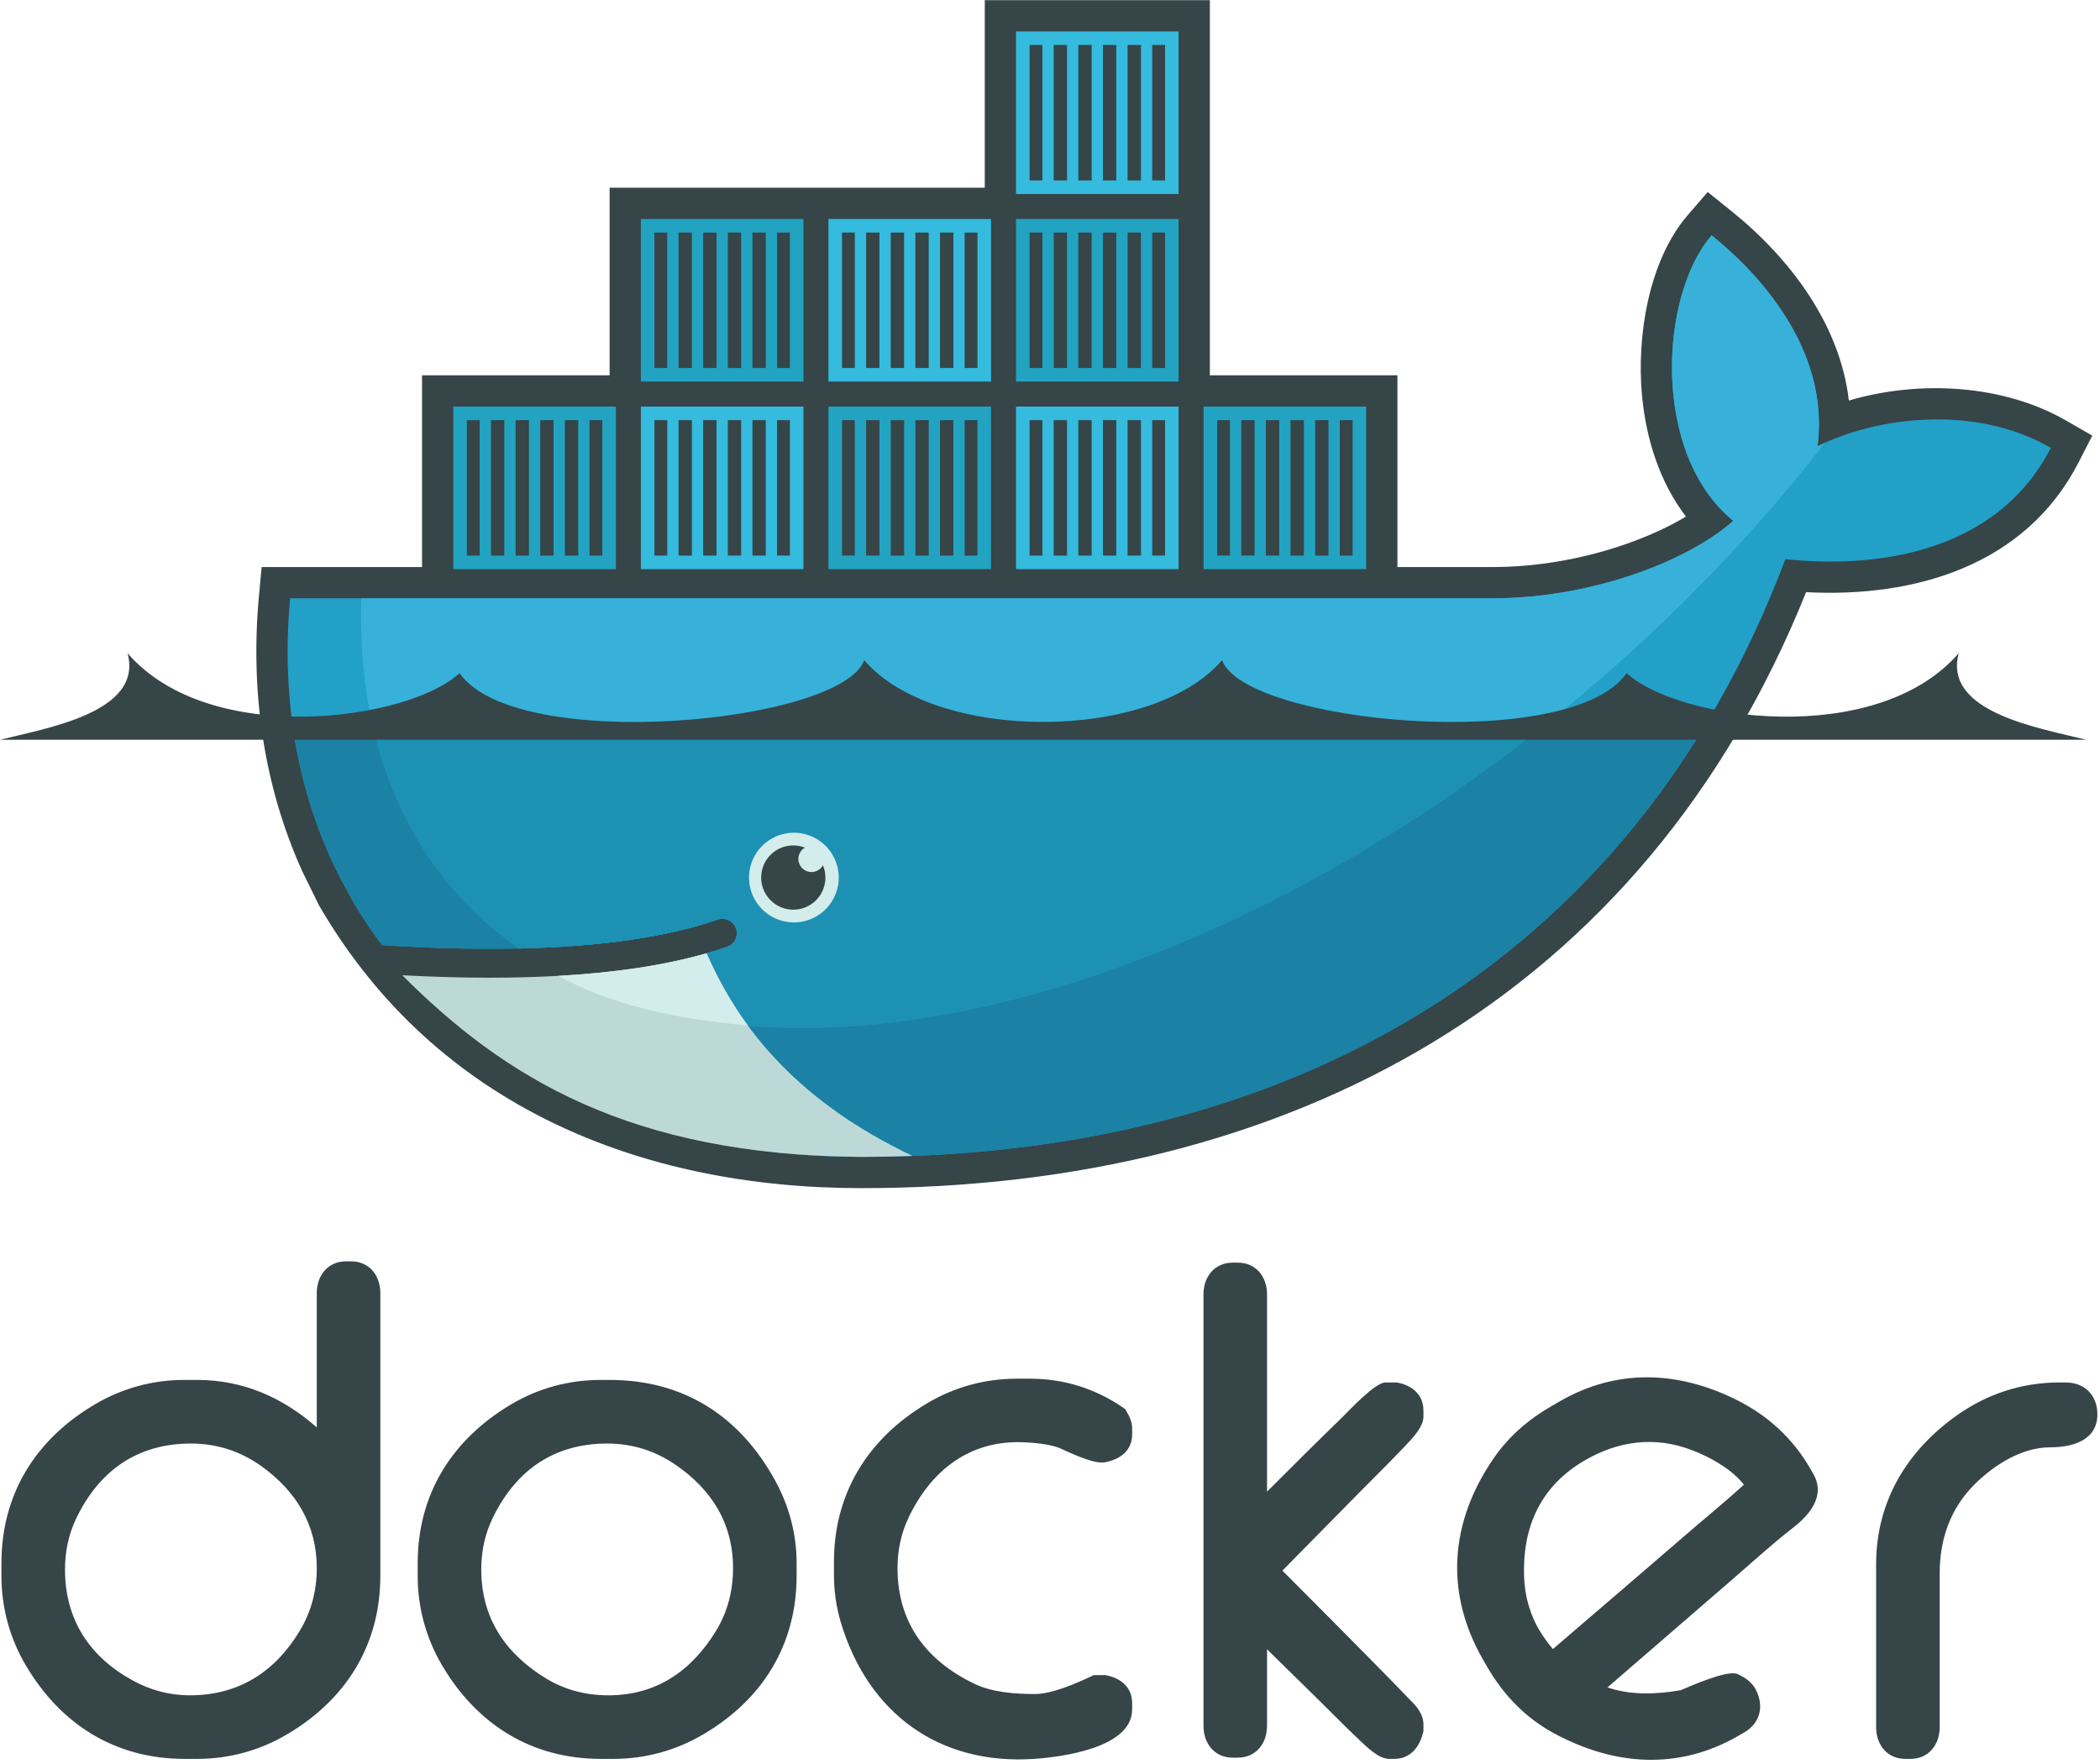
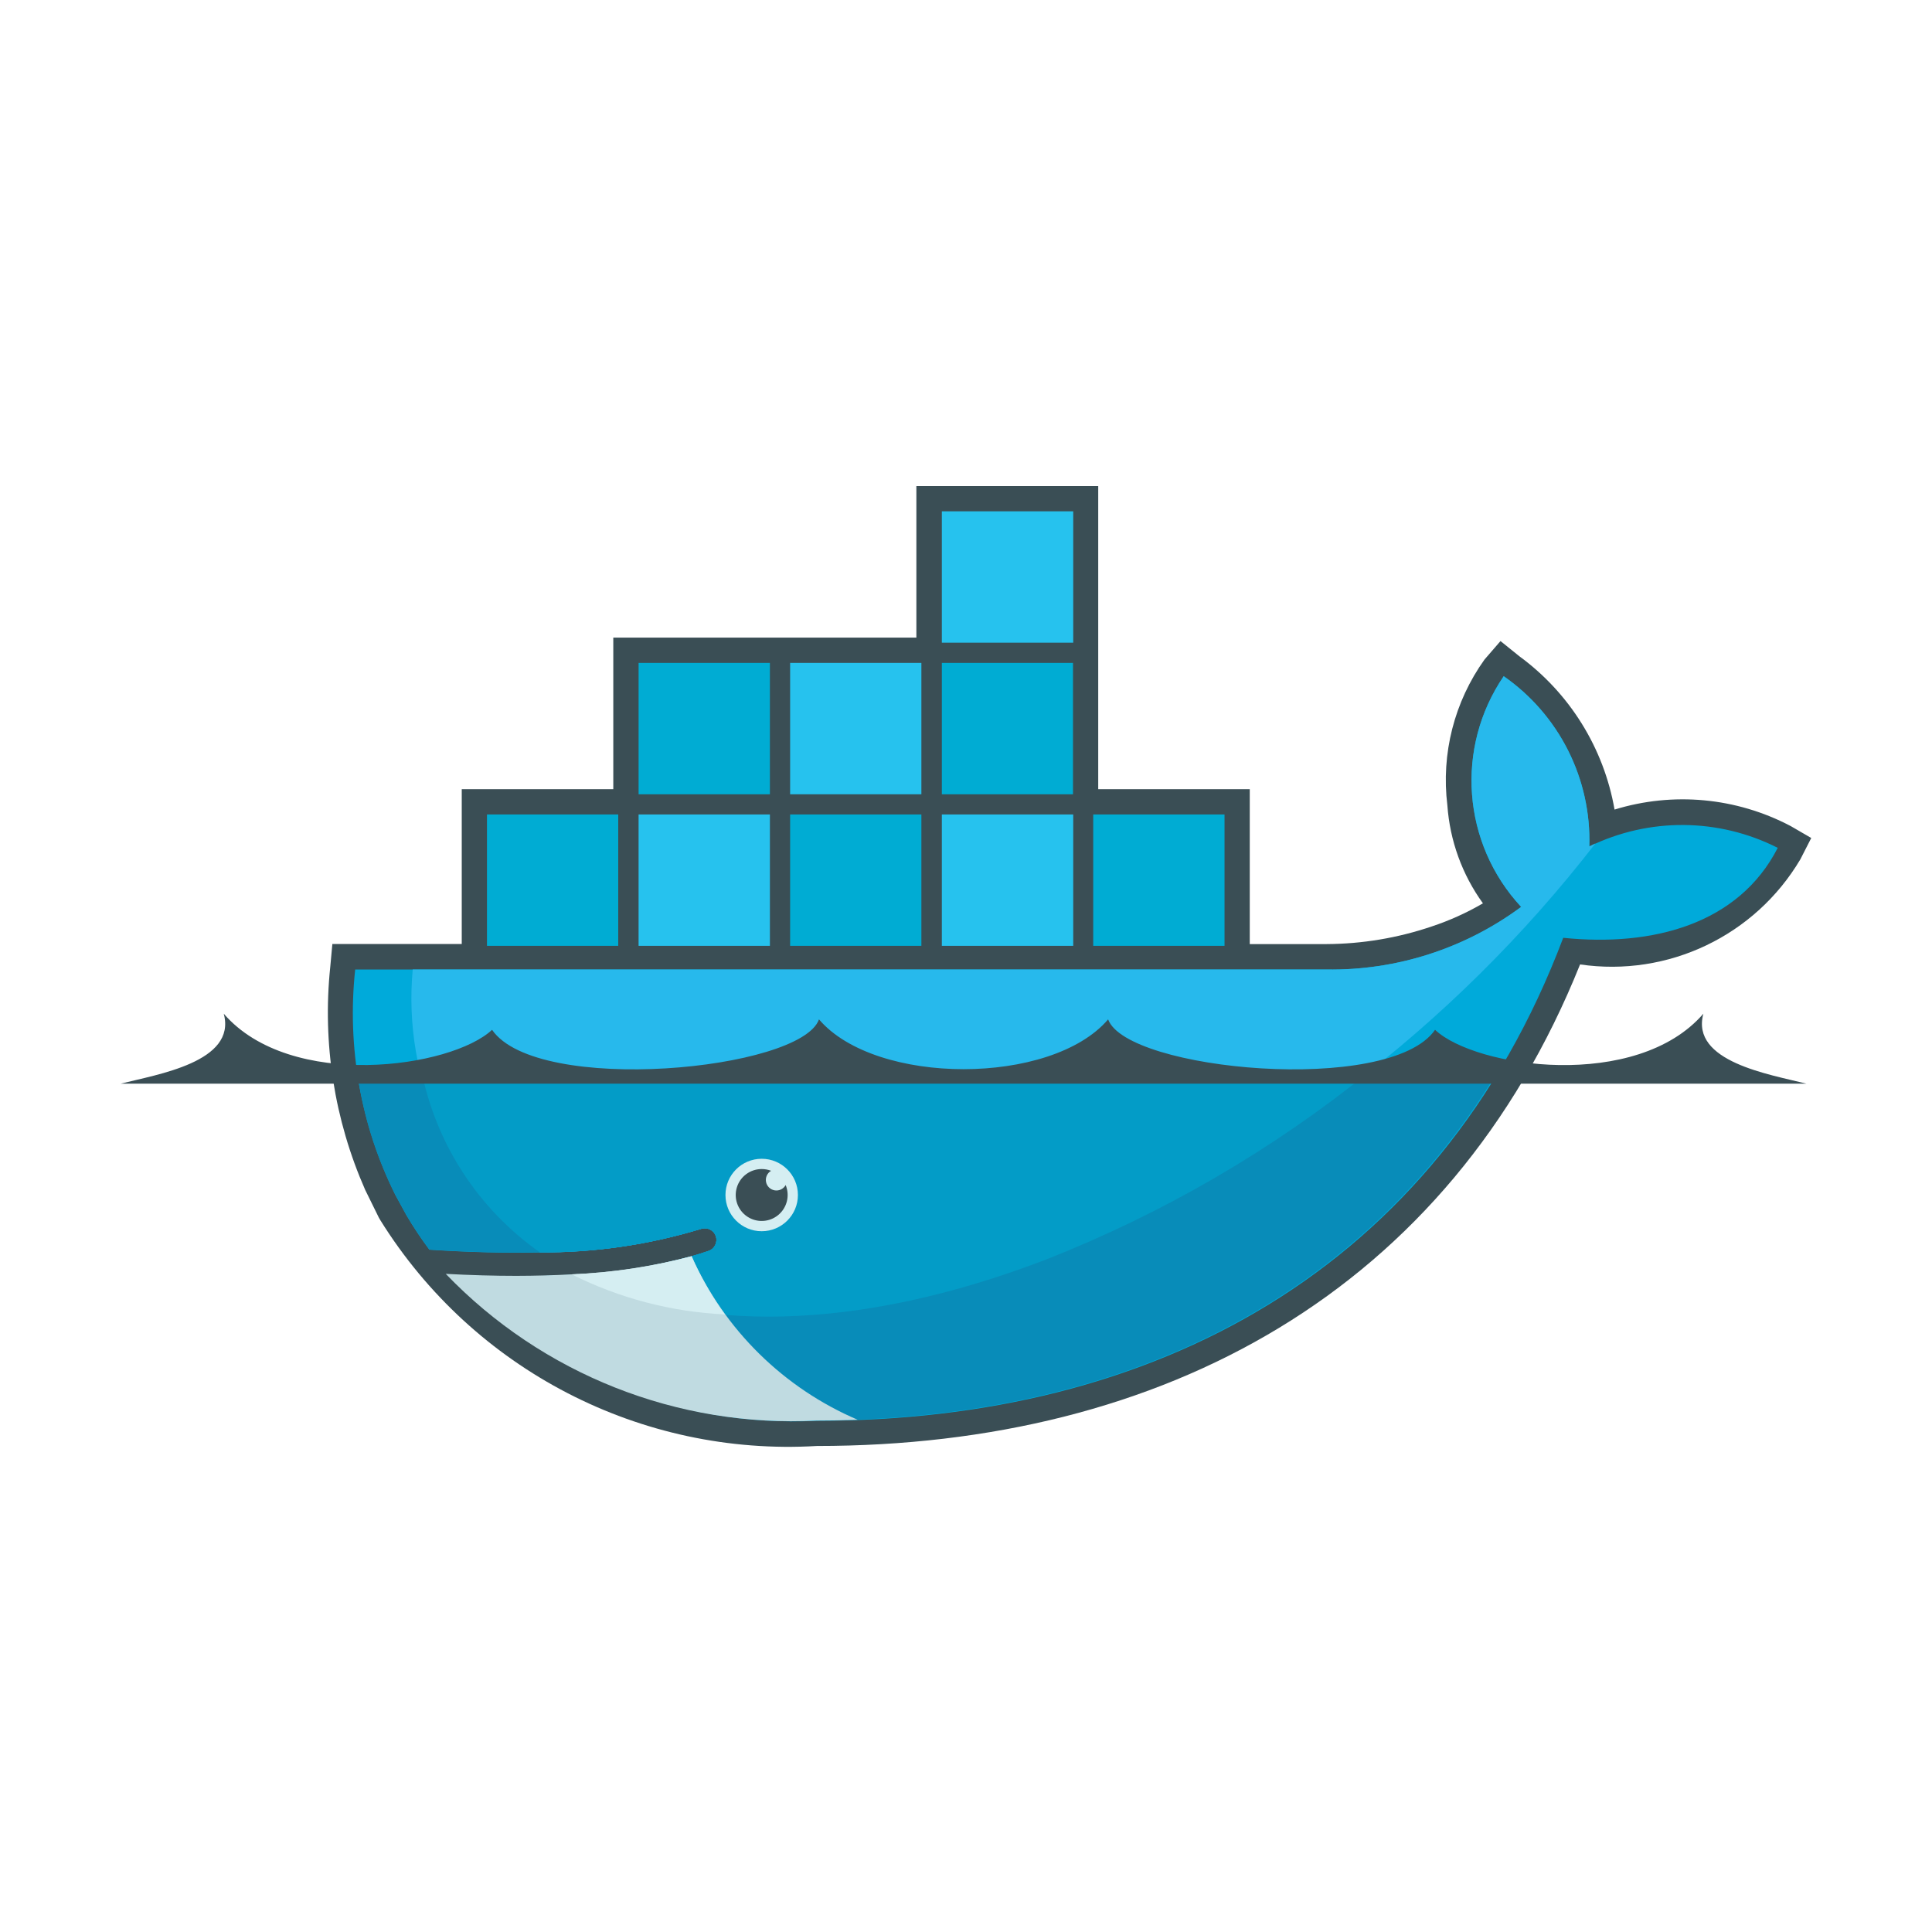
- <svg xmlns="http://www.w3.org/2000/svg" width="2500" height="2100" viewBox="0 0 256 215">
-   <g fill="none" fill-rule="evenodd">
-     <path d="M38.617 173.984v-16.362c0-2.15 1.344-3.877 3.57-3.877h.616c2.225 0 3.563 1.729 3.563 3.877v34.447c0 8.4-4.15 15.084-11.382 19.342a21.374 21.374 0 0 1-10.945 2.985h-1.537c-8.402 0-15.077-4.153-19.342-11.38a21.314 21.314 0 0 1-2.984-10.947v-1.535c0-8.403 4.152-15.083 11.378-19.349a21.298 21.298 0 0 1 10.948-2.985h1.537c5.686 0 10.51 2.204 14.578 5.784zM7.924 191.3c0 6.068 2.941 10.63 8.258 13.54 2.15 1.176 4.484 1.808 6.937 1.808 5.956 0 10.374-2.81 13.421-7.857 1.417-2.348 2.077-4.917 2.077-7.648 0-5.26-2.49-9.365-6.729-12.414-2.57-1.848-5.463-2.775-8.618-2.775-6.492 0-11.164 3.28-13.968 9.106-.946 1.97-1.378 4.061-1.378 6.24zm65.324-23.1h1.074c8.978 0 15.806 4.355 20.133 12.192 1.73 3.135 2.656 6.557 2.656 10.142v1.535c0 8.4-4.142 15.093-11.385 19.343-3.353 1.967-7.057 2.984-10.943 2.984h-1.535c-8.402 0-15.079-4.153-19.342-11.38a21.316 21.316 0 0 1-2.987-10.947v-1.535c0-8.404 4.169-15.062 11.377-19.347 3.351-1.991 7.058-2.987 10.952-2.987zm-14.58 23.1c0 5.89 2.89 10.223 7.865 13.27 2.336 1.43 4.909 2.078 7.638 2.078 5.82 0 10.122-2.951 13.116-7.863 1.428-2.342 2.074-4.915 2.074-7.642 0-5.477-2.638-9.661-7.148-12.693-2.471-1.663-5.222-2.496-8.198-2.496-6.492 0-11.164 3.28-13.967 9.106-.948 1.97-1.38 4.061-1.38 6.24zm70.656-14.727c-1.17-.548-3.36-.73-4.624-.778-6.474-.244-11.158 3.402-13.906 9.113-.949 1.97-1.382 4.055-1.382 6.235 0 6.637 3.485 11.284 9.409 14.117 2.164 1.034 4.958 1.23 7.323 1.23 2.08 0 5.02-1.274 6.866-2.151l.32-.152h1.433l.158.032c1.762.367 3.092 1.484 3.092 3.38v.767c0 4.718-8.622 5.798-11.912 6.028-11.61.803-20.293-5.573-23.603-16.647-.575-1.923-.834-3.833-.834-5.837v-1.533c0-8.403 4.17-15.059 11.377-19.34 3.351-1.99 7.057-2.99 10.95-2.99h1.536c4.13 0 7.934 1.173 11.344 3.502l.28.194.177.292c.368.61.685 1.316.685 2.042v.767c0 1.978-1.48 3.042-3.266 3.386l-.148.026h-.458c-1.156 0-3.785-1.197-4.817-1.683zm25.134 5.247c3.01-3.014 6.03-6.022 9.085-8.986.851-.827 4.074-4.327 5.343-4.327h1.388l.158.033c1.768.367 3.092 1.486 3.092 3.386v.766c0 1.296-1.518 2.802-2.355 3.689-1.78 1.887-3.654 3.712-5.476 5.56l-9.362 9.504c4.031 4.04 8.058 8.083 12.056 12.154a313.304 313.304 0 0 1 3.301 3.396c.385.405.953.909 1.276 1.47.347.526.56 1.119.56 1.752v.8l-.045.185c-.435 1.768-1.557 3.194-3.516 3.194h-.617c-1.282 0-2.73-1.45-3.608-2.279-1.81-1.706-3.557-3.5-5.331-5.243l-5.949-5.84v9.334c0 2.15-1.346 3.878-3.569 3.878h-.61c-2.226 0-3.57-1.728-3.57-3.878v-52.596c0-2.15 1.345-3.87 3.57-3.87h.61c2.223 0 3.569 1.72 3.569 3.87v24.048zm96.577-13.313h.77c2.324 0 3.875 1.566 3.875 3.877 0 3.208-3.067 4.029-5.72 4.029-3.48 0-6.803 2.107-9.202 4.47-2.991 2.949-4.3 6.726-4.3 10.878v18.759c0 2.15-1.343 3.876-3.57 3.876h-.612c-2.227 0-3.569-1.725-3.569-3.876v-19.836c0-7.617 3.708-13.835 9.89-18.196 3.691-2.605 7.919-3.98 12.438-3.98zm-55.074 37.176c2.82.985 6.035.844 8.928.34 1.48-.629 5.264-2.28 6.656-2.038l.217.037.2.098c.85.412 1.661.995 2.095 1.86 1.014 2.027.527 4.065-1.465 5.216l-.663.383c-7.35 4.242-15.168 3.654-22.495-.308-3.503-1.894-6.183-4.705-8.16-8.132l-.462-.801c-4.719-8.172-4.082-16.768 1.24-24.539 1.837-2.686 4.238-4.761 7.045-6.384l1.062-.613c6.922-3.996 14.341-3.722 21.45-.215 3.823 1.886 6.92 4.697 9.054 8.394l.384.666c1.55 2.686-.458 5.026-2.531 6.626-2.406 1.856-4.835 4.09-7.141 6.08-5.142 4.439-10.276 8.888-15.414 13.33zm-6.655-4.674c5.75-4.93 11.502-9.865 17.237-14.816 1.96-1.69 4.109-3.444 6.053-5.221-1.56-1.966-4.166-3.383-6.38-4.228-4.47-1.703-8.877-1.131-12.976 1.235-5.365 3.098-7.65 8.031-7.45 14.17.08 2.418.73 4.748 2.013 6.805.452.725.957 1.406 1.503 2.055zM147.488 45.732h22.866v23.375h11.561c5.34 0 10.831-.951 15.887-2.664 2.485-.843 5.273-2.015 7.724-3.49-3.228-4.214-4.876-9.535-5.36-14.78-.66-7.135.78-16.421 5.608-22.005l2.404-2.78 2.864 2.303c7.211 5.793 13.276 13.889 14.345 23.118 8.683-2.554 18.878-1.95 26.531 2.467l3.14 1.812-1.652 3.226C246.933 68.946 233.4 72.86 220.17 72.167c-19.797 49.309-62.898 72.653-115.157 72.653-27 0-51.77-10.093-65.876-34.047l-.231-.39-2.055-4.182c-4.768-10.544-6.352-22.095-5.278-33.637l.323-3.457H51.45V45.732h22.865V22.866h45.733V0h27.44v45.732" fill="#364548" />
-     <path d="M221.57 54.38c1.533-11.916-7.384-21.275-12.914-25.719-6.373 7.368-7.363 26.678 2.635 34.808-5.58 4.956-17.337 9.448-29.376 9.448H35.37c-1.17 12.567 1.036 24.14 6.075 34.045l1.667 3.05a56.536 56.536 0 0 0 3.455 5.184c6.025.387 11.58.52 16.662.408h.002c9.987-.22 18.136-1.4 24.312-3.54a1.761 1.761 0 0 1 1.153 3.326c-.822.286-1.678.552-2.562.805h-.003c-4.863 1.389-10.078 2.323-16.806 2.738.4.007-.416.06-.418.06-.229.015-.517.048-.747.06-2.648.149-5.506.18-8.428.18-3.196 0-6.343-.06-9.862-.24l-.09.06c12.21 13.724 31.302 21.955 55.234 21.955 50.648 0 93.608-22.452 112.632-72.857 13.496 1.385 26.467-2.057 32.367-13.575-9.398-5.423-21.484-3.694-28.443-.196" fill="#22A0C8" />
-     <path d="M221.57 54.38c1.533-11.916-7.384-21.275-12.914-25.719-6.373 7.368-7.363 26.678 2.635 34.808-5.58 4.956-17.337 9.448-29.376 9.448H44.048c-.598 19.246 6.544 33.855 19.18 42.687h.003c9.987-.22 18.136-1.4 24.312-3.54a1.761 1.761 0 0 1 1.153 3.326c-.822.286-1.678.552-2.562.805h-.003c-4.863 1.389-10.526 2.443-17.254 2.858-.002 0-.163-.155-.165-.155 17.237 8.842 42.23 8.81 70.885-2.197 32.13-12.344 62.029-35.86 82.89-62.757-.314.142-.62.287-.917.436" fill="#37B1D9" />
-     <path d="M35.645 88.186c.91 6.732 2.88 13.035 5.8 18.776l1.667 3.05a56.432 56.432 0 0 0 3.455 5.184c6.026.387 11.581.52 16.664.408 9.987-.22 18.136-1.4 24.312-3.54a1.761 1.761 0 0 1 1.153 3.326c-.822.286-1.678.552-2.562.805h-.003c-4.863 1.389-10.496 2.383-17.224 2.799-.231.014-.634.017-.867.03-2.646.148-5.475.239-8.398.239-3.195 0-6.463-.061-9.98-.24 12.21 13.724 31.42 21.985 55.352 21.985 43.36 0 81.084-16.458 102.979-52.822H35.645" fill="#1B81A5" />
-     <path d="M45.367 88.186c2.592 11.82 8.821 21.099 17.864 27.418 9.987-.22 18.136-1.4 24.312-3.54a1.761 1.761 0 0 1 1.153 3.326c-.822.286-1.678.552-2.562.805h-.003c-4.863 1.389-10.615 2.383-17.344 2.799 17.236 8.84 42.157 8.713 70.81-2.293 17.334-6.66 34.017-16.574 48.984-28.515H45.367" fill="#1D91B4" />
-     <path d="M55.26 49.543h19.818v19.818H55.26V49.543zm1.651 1.652h1.564V67.71h-1.564V51.195zm2.94 0h1.627V67.71h-1.626V51.195zm3.002 0h1.627V67.71h-1.627V51.195zm3.004 0h1.626V67.71h-1.626V51.195zm3.003 0h1.626V67.71H68.86V51.195zm3.002 0h1.565V67.71h-1.565V51.195zM78.126 26.677h19.819v19.817h-19.82V26.677zm1.652 1.652h1.563v16.514h-1.563V28.329zm2.94 0h1.626v16.514h-1.625V28.329zm3.002 0h1.626v16.514H85.72V28.329zm3.003 0h1.626v16.514h-1.626V28.329zm3.003 0h1.627v16.514h-1.627V28.329zm3.002 0h1.566v16.514h-1.566V28.329z" fill="#23A3C2" />
-     <path d="M78.126 49.543h19.819v19.818h-19.82V49.543zm1.652 1.652h1.563V67.71h-1.563V51.195zm2.94 0h1.626V67.71h-1.625V51.195zm3.002 0h1.626V67.71H85.72V51.195zm3.003 0h1.626V67.71h-1.626V51.195zm3.003 0h1.627V67.71h-1.627V51.195zm3.002 0h1.566V67.71h-1.566V51.195z" fill="#34BBDE" />
-     <path d="M100.993 49.543h19.818v19.818h-19.818V49.543zm1.651 1.652h1.563V67.71h-1.563V51.195zm2.94 0h1.626V67.71h-1.626V51.195zm3.003 0h1.626V67.71h-1.626V51.195zm3.003 0h1.626V67.71h-1.626V51.195zm3.002 0h1.628V67.71h-1.628V51.195zm3.003 0h1.564V67.71h-1.564V51.195z" fill="#23A3C2" />
-     <path d="M100.993 26.677h19.818v19.817h-19.818V26.677zm1.651 1.652h1.563v16.514h-1.563V28.329zm2.94 0h1.626v16.514h-1.626V28.329zm3.003 0h1.626v16.514h-1.626V28.329zm3.003 0h1.626v16.514h-1.626V28.329zm3.002 0h1.628v16.514h-1.628V28.329zm3.003 0h1.564v16.514h-1.564V28.329zM123.859 49.543h19.818v19.818h-19.818V49.543zm1.652 1.652h1.563V67.71h-1.563V51.195zm2.94 0h1.626V67.71h-1.626V51.195zm3.002 0h1.626V67.71h-1.626V51.195zm3.003 0h1.627V67.71h-1.627V51.195zm3.003 0h1.627V67.71h-1.627V51.195zm3.003 0h1.564V67.71h-1.564V51.195z" fill="#34BBDE" />
-     <path d="M123.859 26.677h19.818v19.817h-19.818V26.677zm1.652 1.652h1.563v16.514h-1.563V28.329zm2.94 0h1.626v16.514h-1.626V28.329zm3.002 0h1.626v16.514h-1.626V28.329zm3.003 0h1.627v16.514h-1.627V28.329zm3.003 0h1.627v16.514h-1.627V28.329zm3.003 0h1.564v16.514h-1.564V28.329z" fill="#23A3C2" />
-     <path d="M123.859 3.81h19.818V23.63h-19.818V3.81zm1.652 1.651h1.563v16.516h-1.563V5.46zm2.94 0h1.626v16.516h-1.626V5.46zm3.002 0h1.626v16.516h-1.626V5.46zm3.003 0h1.627v16.516h-1.627V5.46zm3.003 0h1.627v16.516h-1.627V5.46zm3.003 0h1.564v16.516h-1.564V5.46z" fill="#34BBDE" />
-     <path d="M146.725 49.543h19.818v19.818h-19.818V49.543zm1.65 1.652h1.565V67.71h-1.564V51.195zm2.94 0h1.627V67.71h-1.626V51.195zm3.004 0h1.627V67.71h-1.627V51.195zm3.002 0h1.627V67.71h-1.627V51.195zm3.004 0h1.626V67.71h-1.626V51.195zm3.002 0h1.564V67.71h-1.564V51.195z" fill="#23A3C2" />
-     <path d="M96.704 101.492a5.468 5.468 0 1 1-.002 10.935 5.468 5.468 0 0 1 .002-10.935" fill="#D3ECEC" />
-     <path d="M96.704 103.043c.5 0 .977.094 1.417.265a1.598 1.598 0 0 0 .798 2.98c.605 0 1.13-.335 1.402-.831a3.915 3.915 0 1 1-3.617-2.414M0 90.162h254.327c-5.537-1.404-17.52-3.302-15.544-10.56-10.07 11.652-34.353 8.175-40.482 2.43-6.824 9.898-46.554 6.135-49.325-1.576-8.556 10.041-35.067 10.041-43.623 0-2.773 7.711-42.502 11.474-49.327 1.575-6.128 5.746-30.41 9.223-40.48-2.428C17.522 86.86 5.539 88.758 0 90.163" fill="#364548" />
-     <path d="M111.237 140.89c-13.54-6.425-20.971-15.16-25.106-24.694-5.03 1.435-11.075 2.353-18.1 2.747-2.646.148-5.43.224-8.35.224-3.368 0-6.917-.1-10.643-.297 12.417 12.41 27.692 21.964 55.976 22.138 2.088 0 4.16-.04 6.223-.118" fill="#BDD9D7" />
-     <path d="M91.16 124.994c-1.873-2.543-3.69-5.739-5.026-8.8-5.03 1.437-11.077 2.355-18.103 2.75 4.826 2.619 11.727 5.046 23.13 6.05" fill="#D3ECEC" />
-   </g>
+ <svg xmlns="http://www.w3.org/2000/svg" width="32px" height="32px" viewBox="0 0 32 32">
+   <path d="M18.191,13.071H20.7v2.566H21.97a5.5,5.5,0,0,0,1.744-.292,4.462,4.462,0,0,0,.848-.383,3.149,3.149,0,0,1-.589-1.623,3.427,3.427,0,0,1,.616-2.416l.264-.305.314.253a4,4,0,0,1,1.575,2.538,3.837,3.837,0,0,1,2.913.271l.345.2-.181.354a3.629,3.629,0,0,1-3.648,1.74c-2.173,5.413-6.9,7.976-12.642,7.976A7.958,7.958,0,0,1,6.3,20.211l-.025-.043-.226-.459a7.28,7.28,0,0,1-.579-3.693l.035-.38H7.648V13.071h2.51v-2.51h5.02V8.051h3.012v5.02Z" style="fill:#3a4e55" />
+   <path d="M26.324,14.021A3.311,3.311,0,0,0,24.906,11.2a3.072,3.072,0,0,0,.289,3.821,5.279,5.279,0,0,1-3.225,1.037H5.883a6.779,6.779,0,0,0,.667,3.737l.183.335a6.2,6.2,0,0,0,.379.569h0q.992.064,1.829.045h0a8.972,8.972,0,0,0,2.669-.389.193.193,0,1,1,.126.365c-.09.031-.184.061-.281.088h0a8.4,8.4,0,0,1-1.845.3c.044,0-.046.007-.046.007l-.082.007c-.291.016-.6.02-.925.02-.351,0-.7-.007-1.083-.026l-.01.007a7.882,7.882,0,0,0,6.063,2.41c5.56,0,10.276-2.465,12.365-8,1.482.152,2.906-.226,3.553-1.49a3.5,3.5,0,0,0-3.122-.022" style="fill:#00aada" />
+   <path d="M26.324,14.021A3.311,3.311,0,0,0,24.906,11.2a3.072,3.072,0,0,0,.289,3.821,5.279,5.279,0,0,1-3.225,1.037H6.836a5.223,5.223,0,0,0,2.106,4.686h0a8.972,8.972,0,0,0,2.669-.389.193.193,0,1,1,.126.365c-.09.031-.184.061-.281.088h0a8.83,8.83,0,0,1-1.894.314L9.543,21.1c1.892.971,4.636.967,7.782-.241a21.868,21.868,0,0,0,9.1-6.889l-.1.048" style="fill:#27b9ec" />
+   <path d="M5.913,17.732a6.431,6.431,0,0,0,.637,2.061l.183.335a6.2,6.2,0,0,0,.379.569q.992.064,1.829.045a8.972,8.972,0,0,0,2.669-.389.193.193,0,1,1,.126.365c-.09.031-.184.061-.281.088h0a8.826,8.826,0,0,1-1.891.307l-.1,0c-.291.016-.6.026-.922.026-.351,0-.709-.007-1.1-.026a7.913,7.913,0,0,0,6.076,2.413c4.76,0,8.9-1.807,11.3-5.8Z" style="fill:#088cb9" />
+   <path d="M6.98,17.732a4.832,4.832,0,0,0,1.961,3.01,8.972,8.972,0,0,0,2.669-.389.193.193,0,1,1,.126.365c-.09.031-.184.061-.281.088h0a8.959,8.959,0,0,1-1.9.307c1.892.971,4.628.957,7.773-.252a20.545,20.545,0,0,0,5.377-3.13Z" style="fill:#039cc7" />
+   <path d="M9.889,13.671h.172v1.813H9.889V13.671Zm-.33,0h.179v1.813H9.559V13.671Zm-.33,0h.179v1.813H9.23V13.671Zm-.33,0h.179v1.813H8.9V13.671Zm-.33,0h.179v1.813H8.57V13.671Zm-.323,0h.172v1.813H8.248V13.671Zm-.181-.181h2.175v2.176H8.066V13.49Z" style="fill:#00acd3" />
+   <path d="M12.4,11.161h.172v1.813H12.4V11.161Zm-.33,0h.179v1.813H12.07V11.161Zm-.33,0h.179v1.813H11.74V11.161Zm-.33,0h.179v1.813H11.41V11.161Zm-.33,0h.178v1.813h-.178V11.161Zm-.323,0h.172v1.813h-.172V11.161Zm-.181-.181h2.176v2.176H10.577V10.979Z" style="fill:#00acd3" />
+   <path d="M12.4,13.671h.172v1.813H12.4V13.671Zm-.33,0h.179v1.813H12.07V13.671Zm-.33,0h.179v1.813H11.74V13.671Zm-.33,0h.179v1.813H11.41V13.671Zm-.33,0h.178v1.813h-.178V13.671Zm-.323,0h.172v1.813h-.172V13.671Zm-.181-.181h2.176v2.176H10.577V13.49Z" style="fill:#26c2ee" />
+   <path d="M14.909,13.671h.172v1.813h-.172V13.671Zm-.33,0h.179v1.813H14.58V13.671Zm-.33,0h.179v1.813H14.25V13.671Zm-.33,0H14.1v1.813h-.179V13.671Zm-.33,0h.179v1.813h-.179V13.671Zm-.323,0h.172v1.813h-.172V13.671Zm-.181-.181h2.176v2.176H13.087V13.49Z" style="fill:#00acd3" />
+   <path d="M14.909,11.161h.172v1.813h-.172V11.161Zm-.33,0h.179v1.813H14.58V11.161Zm-.33,0h.179v1.813H14.25V11.161Zm-.33,0H14.1v1.813h-.179V11.161Zm-.33,0h.179v1.813h-.179V11.161Zm-.323,0h.172v1.813h-.172V11.161Zm-.181-.181h2.176v2.176H13.087V10.979Z" style="fill:#26c2ee" />
+   <path d="M17.42,13.671h.172v1.813H17.42V13.671Zm-.33,0h.179v1.813H17.09V13.671Zm-.33,0h.179v1.813H16.76V13.671Zm-.33,0h.179v1.813h-.179V13.671Zm-.33,0h.179v1.813H16.1V13.671Zm-.323,0h.172v1.813h-.172V13.671ZM15.6,13.49h2.176v2.176H15.6V13.49Z" style="fill:#26c2ee" />
+   <path d="M17.42,11.161h.172v1.813H17.42V11.161Zm-.33,0h.179v1.813H17.09V11.161Zm-.33,0h.179v1.813H16.76V11.161Zm-.33,0h.179v1.813h-.179V11.161Zm-.33,0h.179v1.813H16.1V11.161Zm-.323,0h.172v1.813h-.172V11.161Zm-.181-.181h2.176v2.176H15.6V10.979Z" style="fill:#00acd3" />
+   <path d="M17.42,8.65h.172v1.813H17.42V8.65Zm-.33,0h.179v1.813H17.09V8.65Zm-.33,0h.179v1.813H16.76V8.65Zm-.33,0h.179v1.813h-.179V8.65Zm-.33,0h.179v1.813H16.1V8.65Zm-.323,0h.172v1.813h-.172V8.65ZM15.6,8.469h2.176v2.176H15.6V8.469Z" style="fill:#26c2ee" />
+   <path d="M19.93,13.671H20.1v1.813H19.93V13.671Zm-.33,0h.178v1.813H19.6V13.671Zm-.33,0h.179v1.813h-.179V13.671Zm-.33,0h.179v1.813h-.179V13.671Zm-.33,0h.179v1.813h-.179V13.671Zm-.323,0h.172v1.813h-.172V13.671Zm-.181-.181h2.176v2.176H18.107V13.49Z" style="fill:#00acd3" />
+   <path d="M12.616,19.193a.6.6,0,1,1-.6.6.6.6,0,0,1,.6-.6" style="fill:#d5eef2" />
+   <path d="M12.616,19.363a.431.431,0,0,1,.156.029.175.175,0,1,0,.241.236.43.43,0,1,1-.4-.265" style="fill:#3a4e55" />
+   <path d="M2,17.949H29.92c-.608-.154-1.923-.362-1.707-1.159-1.105,1.279-3.771.9-4.444.267-.749,1.087-5.111.674-5.415-.173-.939,1.1-3.85,1.1-4.789,0-.3.847-4.666,1.26-5.415.173-.673.631-3.338,1.012-4.444-.267.217.8-1.1,1.005-1.707,1.159" style="fill:#3a4e55" />
+   <path d="M14.211,23.518a5.287,5.287,0,0,1-2.756-2.711,9.2,9.2,0,0,1-1.987.3q-.436.024-.917.025-.554,0-1.168-.033a7.942,7.942,0,0,0,6.145,2.43q.344,0,.683-.013" style="fill:#c0dbe1" />
+   <path d="M12.007,21.773a5.206,5.206,0,0,1-.552-.966,9.2,9.2,0,0,1-1.987.3,6.325,6.325,0,0,0,2.539.664" style="fill:#d5eef2" />
</svg>
